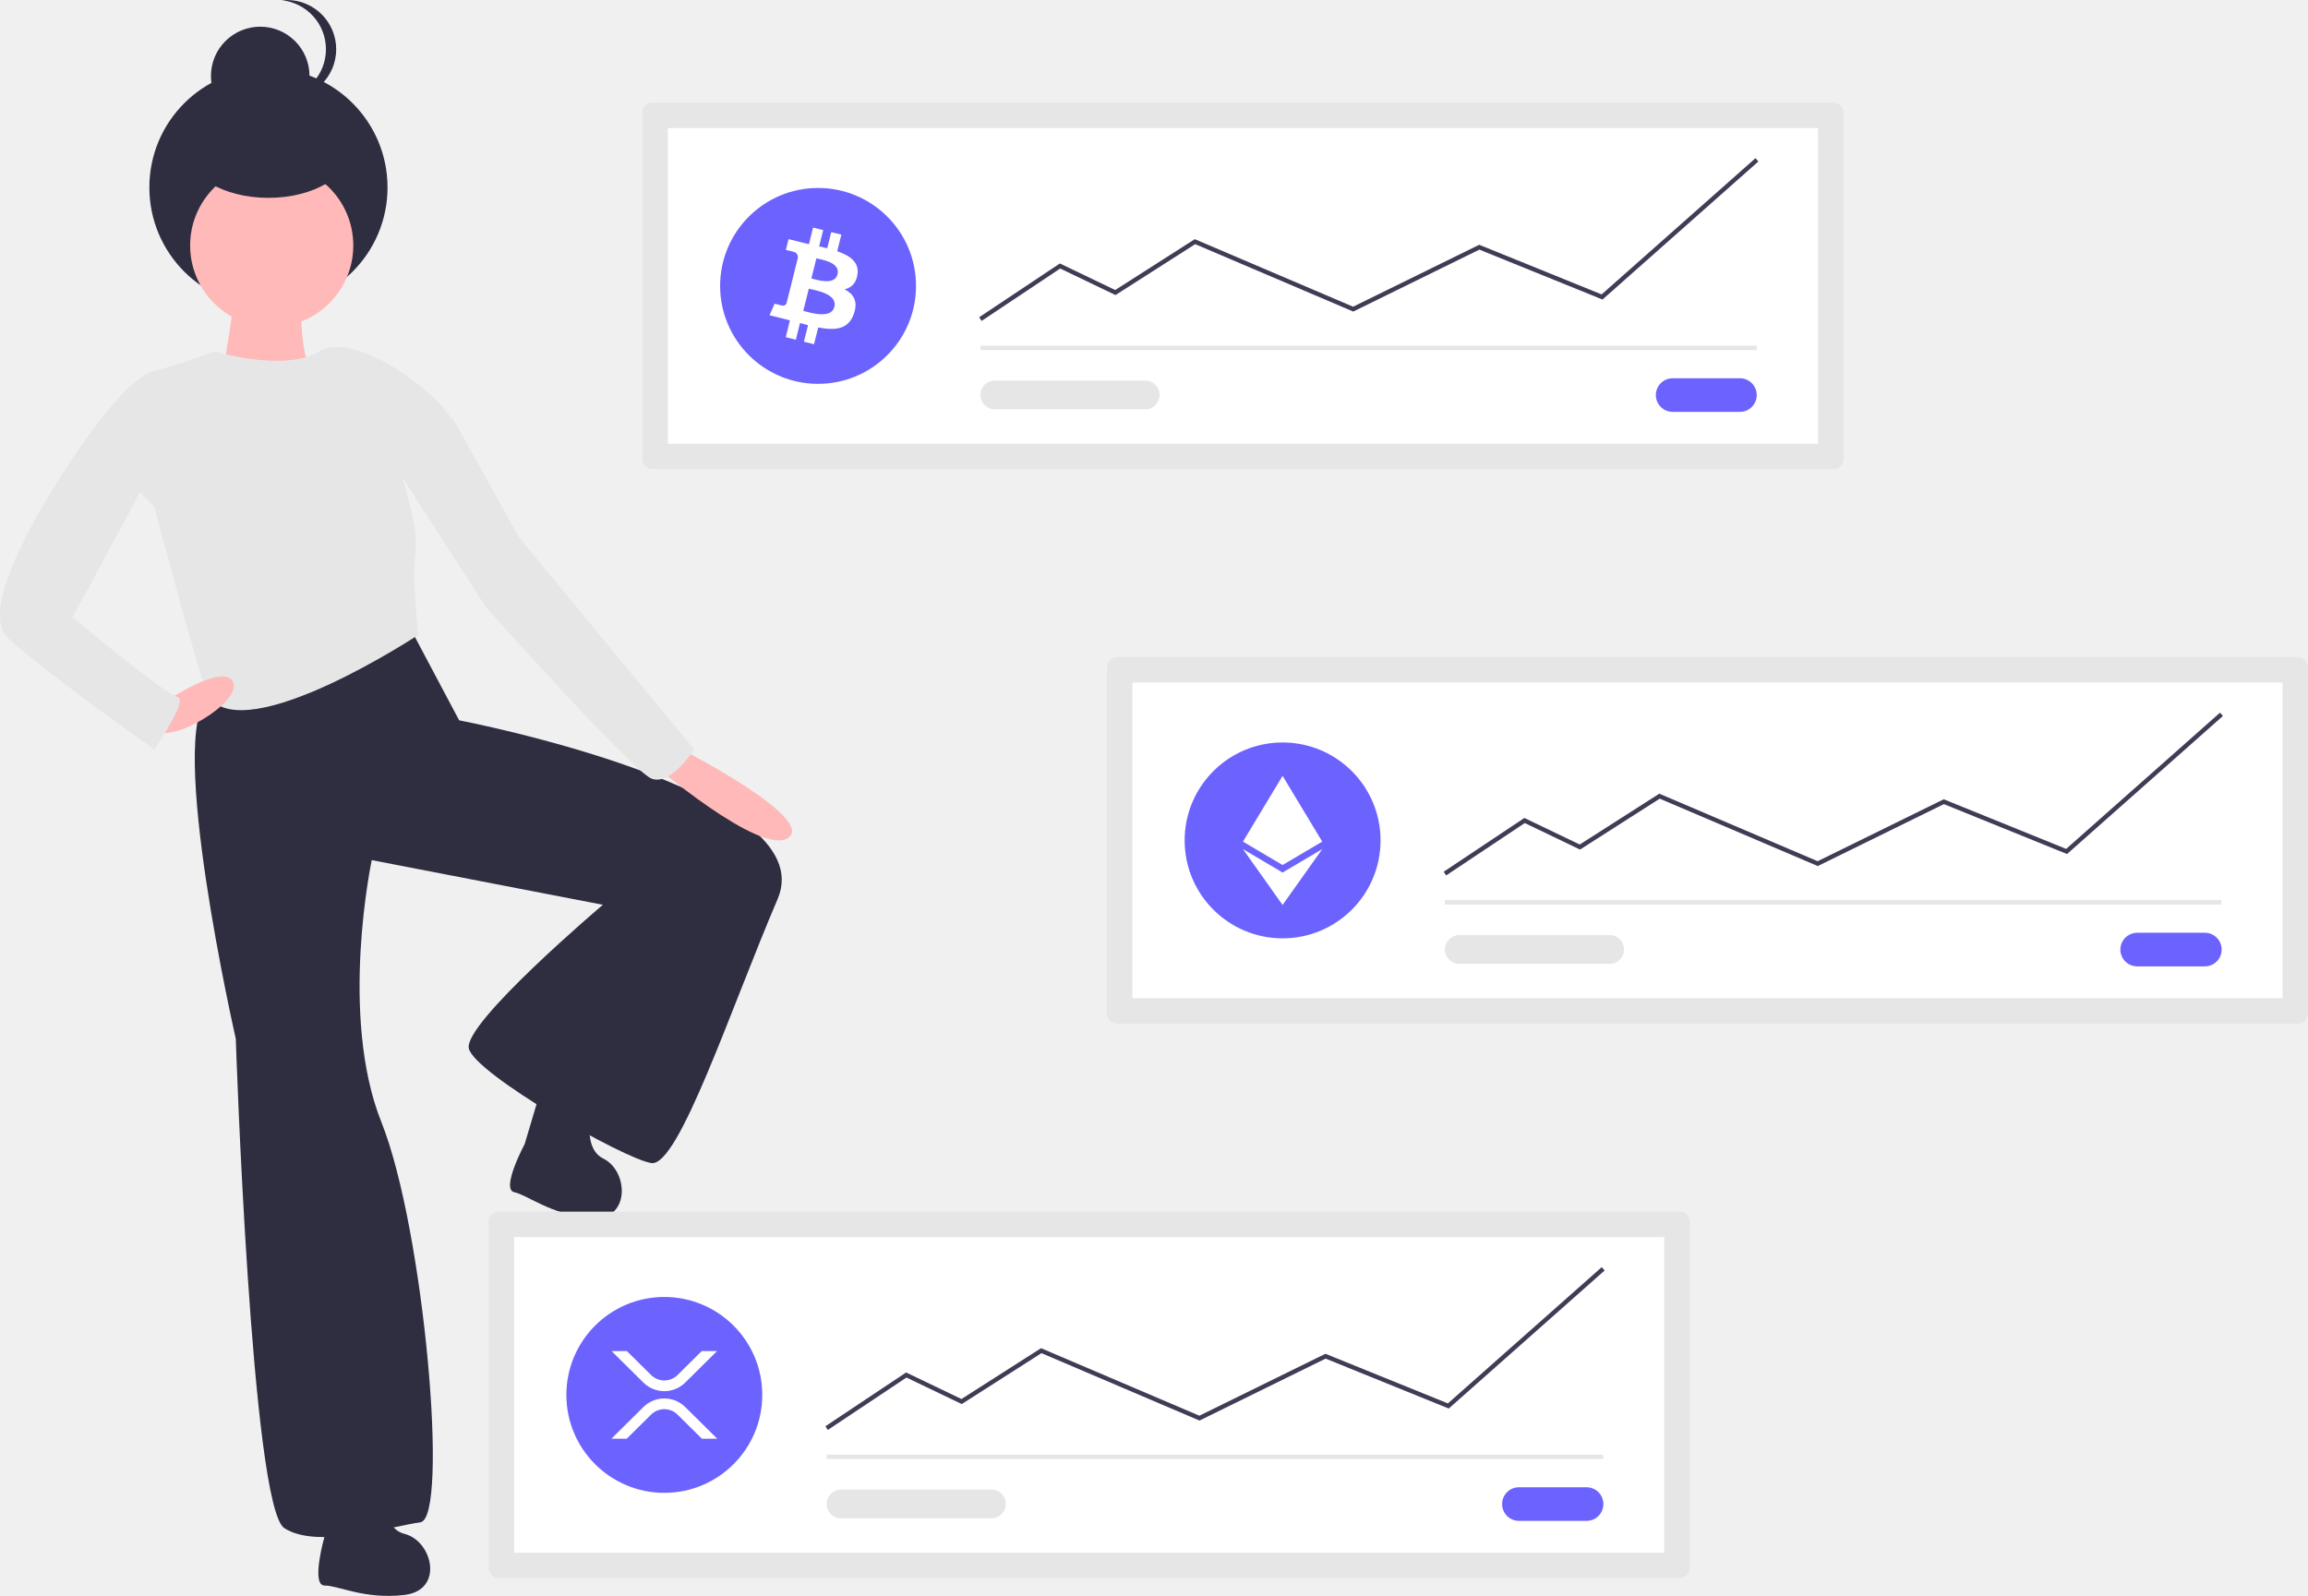
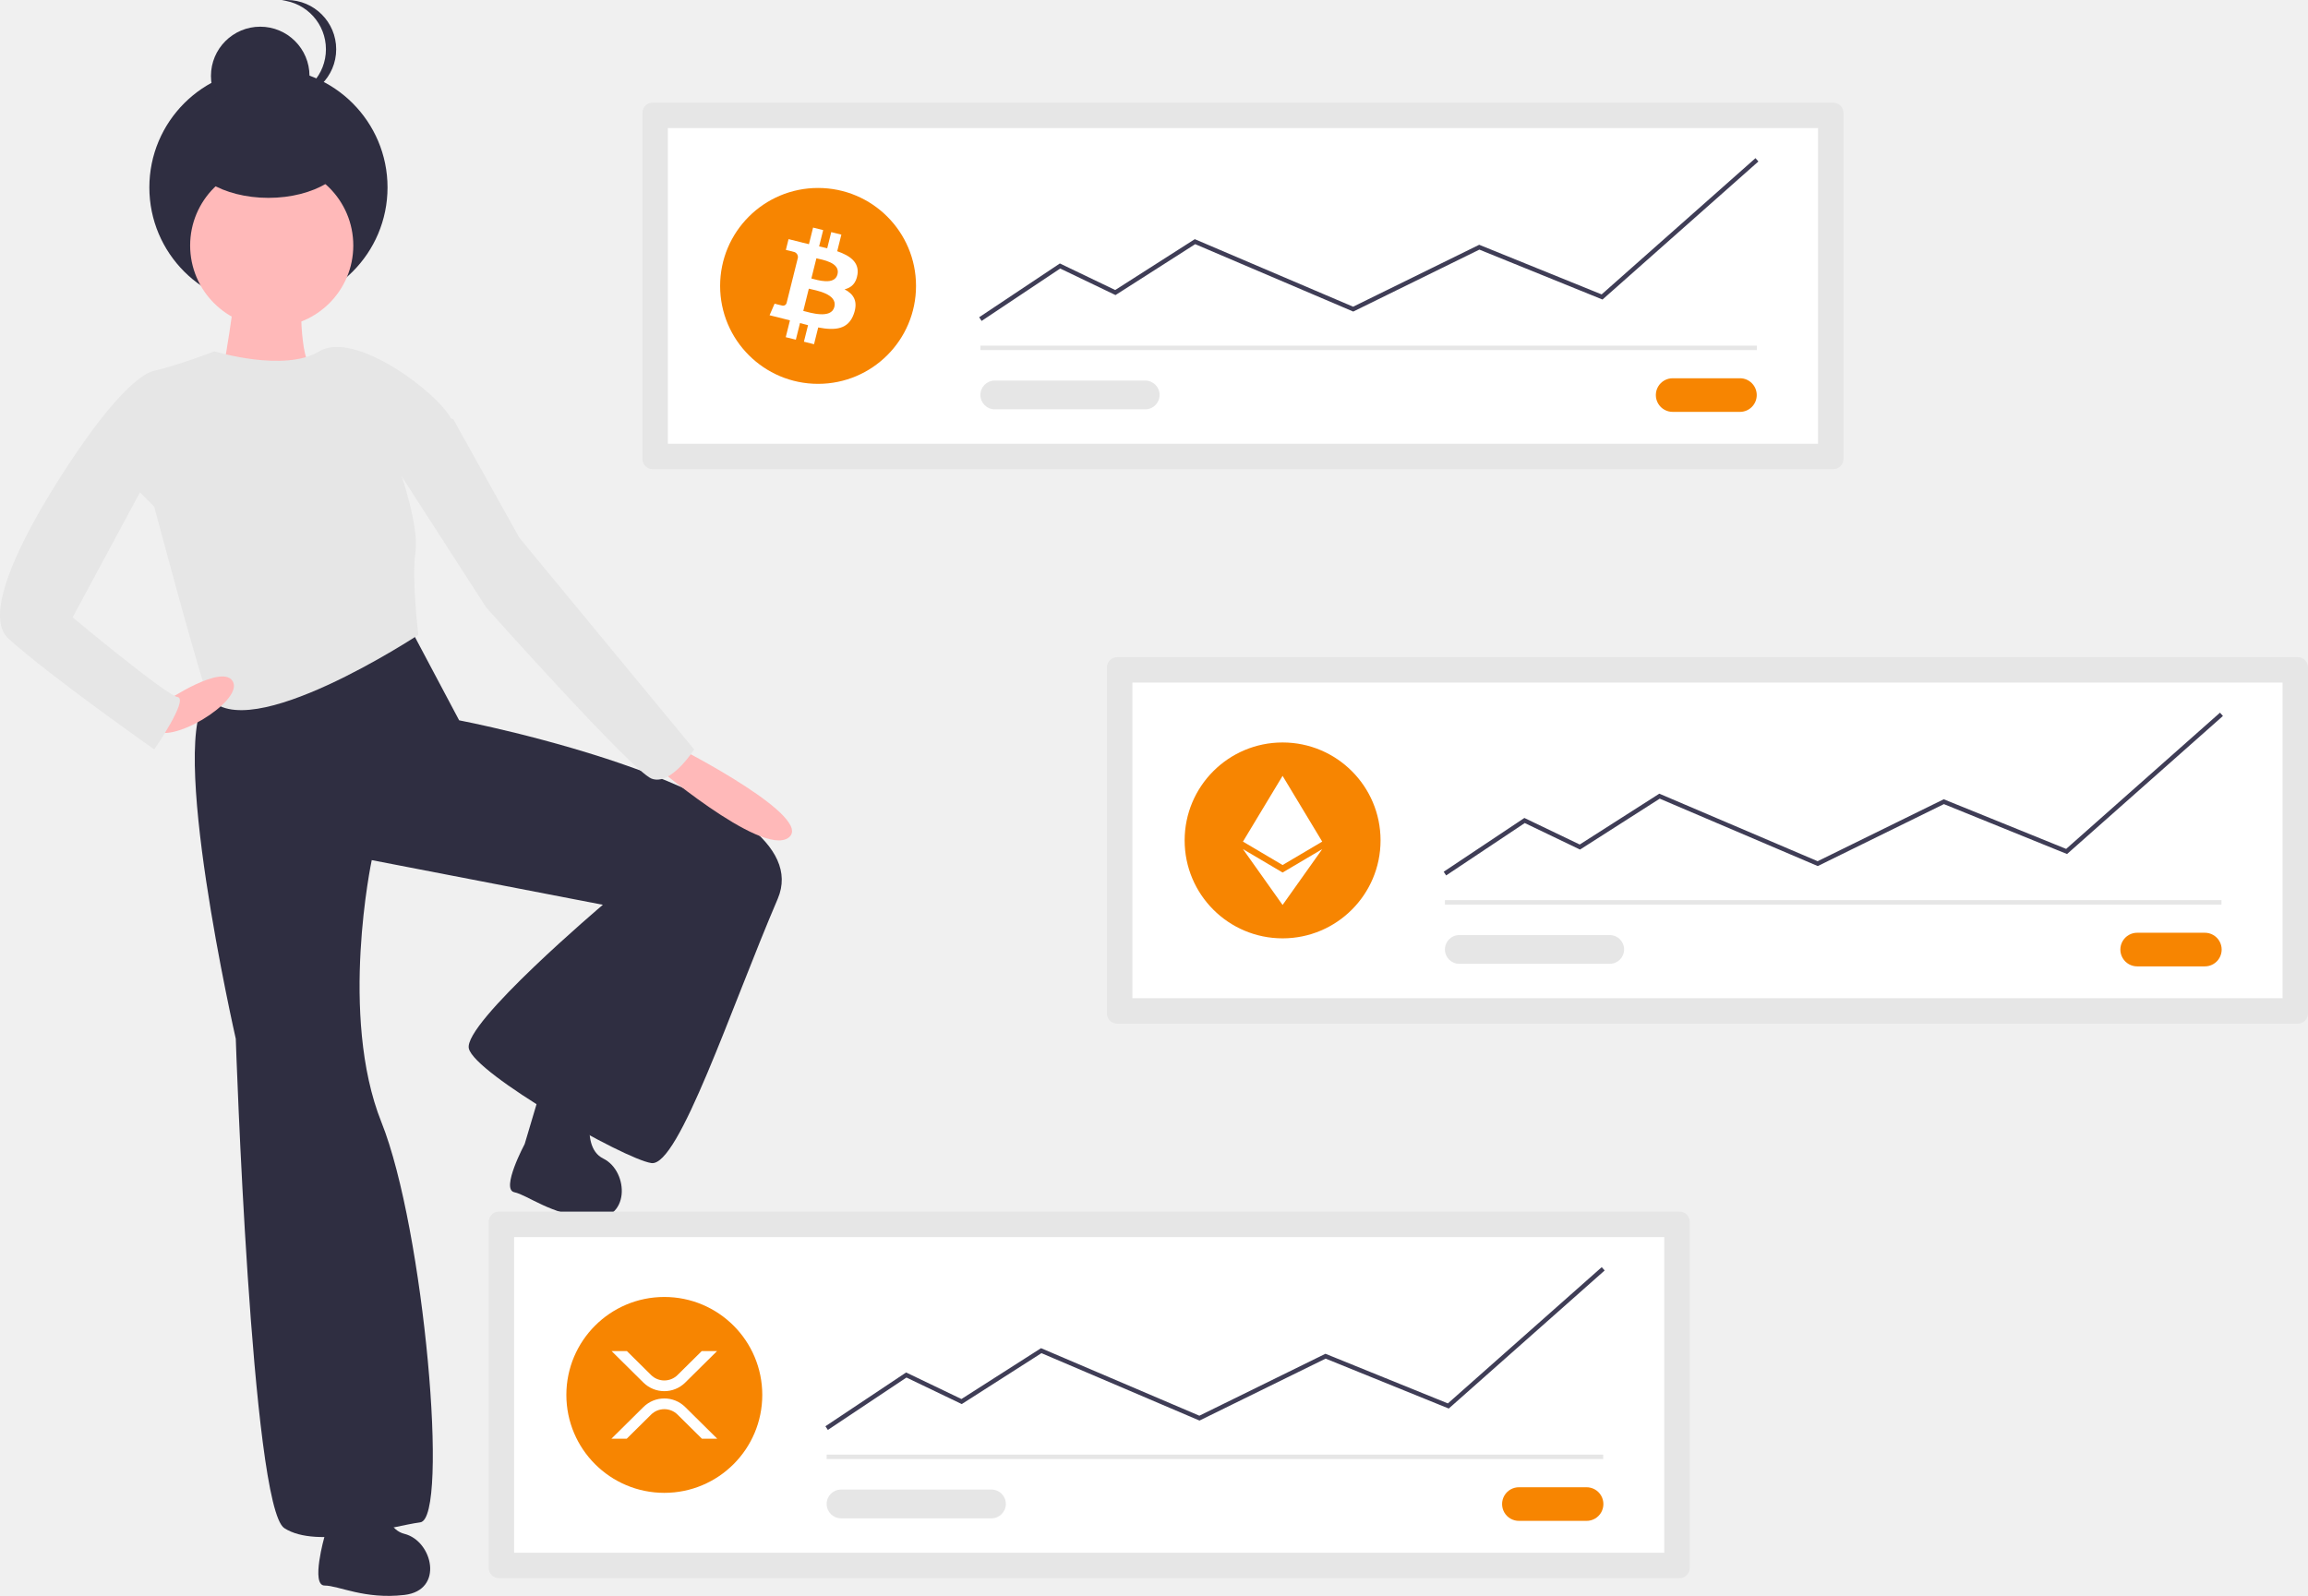
<svg xmlns="http://www.w3.org/2000/svg" id="ae8e3b67-68ad-47ca-99a9-8e5b053c0a6f" data-name="Layer 1" width="974.755" height="674.095" viewBox="0 0 974.755 674.095">
  <path d="M200.719,407.361c-18.046,14.765,11.484,144.368,11.484,144.368s6.562,197.686,20.507,206.709,45.115-.82,57.419-2.461,1.641-123.861-16.405-168.976S269.622,476.264,269.622,476.264l97.612,18.866s-59.06,50.037-56.599,60.7,65.622,46.755,77.106,48.396,33.631-65.622,53.318-111.557-134.525-75.465-134.525-75.465l-21.327-40.193S218.765,392.596,200.719,407.361Z" transform="translate(-112.6223 -112.9526)" fill="#2f2e41" />
  <path d="M249.71,761.841s-5.952,20.833,0,20.833,16.865,5.952,33.73,3.968,11.905-22.817,0-25.794-8.929-26.786-8.929-26.786c-3.968-7.936-22.817,1.984-22.817,1.984Z" transform="translate(-112.6223 -112.9526)" fill="#2f2e41" />
  <path d="M334.216,596.174s-10.212,19.109-4.393,20.365,15.23,9.375,32.135,10.992,16.449-19.794,5.439-25.214-3.079-28.066-3.079-28.066c-2.205-8.595-22.723-2.872-22.723-2.872Z" transform="translate(-112.6223 -112.9526)" fill="#2f2e41" />
  <path d="M211.793,229.772c1.641,3.281-5.742,44.295-5.742,44.295l6.562,11.484s37.733-14.765,31.991-17.226-4.922-32.811-4.922-32.811S210.152,226.491,211.793,229.772Z" transform="translate(-112.6223 -112.9526)" fill="#ffb9b9" />
  <circle cx="113.373" cy="79.168" r="50.294" fill="#2f2e41" />
  <circle cx="109.904" cy="32.084" r="20.811" fill="#2f2e41" />
  <path d="M231.631,154.463a21.044,21.044,0,0,0,2.168.113,20.811,20.811,0,1,0,0-41.623,21.044,21.044,0,0,0-2.168.113,20.812,20.812,0,0,1,0,41.398Z" transform="translate(-112.6223 -112.9526)" fill="#2f2e41" />
  <circle cx="114.756" cy="103.695" r="34.451" fill="#ffb9b9" />
  <path d="M177.751,269.555c-10.664,2.461-28.71,28.71-28.71,28.71L177.751,326.974s20.507,77.106,22.968,80.387c16.122,21.496,88.589-26.249,88.589-26.249s-2.871-23.378-1.23-34.862c1.578-11.045-6.152-33.221-6.152-33.221s27.069-11.484,21.327-22.968-41.014-37.733-55.779-28.71-44.295,0-44.295,0S188.415,267.094,177.751,269.555Z" transform="translate(-112.6223 -112.9526)" fill="#e6e6e6" />
  <path d="M387.331,434.84s46.755,40.193,58.239,31.991-44.295-36.912-44.295-36.912Z" transform="translate(-112.6223 -112.9526)" fill="#ffb9b9" />
  <path d="M177.341,420.895c6.562,7.382,37.733-11.484,33.736-19.862s-28.815,8.378-28.815,8.378S170.779,413.513,177.341,420.895Z" transform="translate(-112.6223 -112.9526)" fill="#ffb9b9" />
  <path d="M177.751,309.748l-34.451,63.981s39.373,32.811,44.295,33.631-9.843,22.147-9.843,22.147-44.295-31.17-61.52-46.756,32.811-84.488,32.811-84.488l14.765-9.023Z" transform="translate(-112.6223 -112.9526)" fill="#e6e6e6" />
  <path d="M277.825,307.288,318.018,369.628s61.52,68.903,69.723,72.184,18.046-12.304,18.046-12.304l-73.824-89.41-27.889-50.037-10.664-4.101Z" transform="translate(-112.6223 -112.9526)" fill="#e6e6e6" />
  <ellipse cx="113.373" cy="62.762" rx="34.686" ry="20.811" fill="#2f2e41" />
  <path d="M323.299,624.742a4.293,4.293,0,0,0-4.288,4.288V775.274a4.293,4.293,0,0,0,4.288,4.288h498.669a4.293,4.293,0,0,0,4.288-4.288V629.03a4.293,4.293,0,0,0-4.288-4.288Z" transform="translate(-112.6223 -112.9526)" fill="#e6e6e6" />
  <path d="M329.757,768.817H815.51V635.487H329.757Z" transform="translate(-112.6223 -112.9526)" fill="#fff" />
-   <path d="M754.196,741.157a7.103,7.103,0,1,0,0,14.205H782.607a7.103,7.103,0,1,0,0-14.205H754.196Z" transform="translate(-112.6223 -112.9526)" fill="#6c63ff" />
+   <path d="M754.196,741.157a7.103,7.103,0,1,0,0,14.205H782.607a7.103,7.103,0,1,0,0-14.205H754.196Z" transform="translate(-112.6223 -112.9526)" fill="#f78501" />
  <rect x="349.122" y="614.428" width="327.965" height="1.869" fill="#e6e6e6" />
-   <circle cx="280.567" cy="589.2" r="41.369" fill="#6c63ff" />
+   <circle cx="280.567" cy="589.2" r="41.369" fill="#f78501" />
  <polygon points="349.64 603.993 348.604 602.438 382.684 579.717 406.054 590.935 439.669 569.459 506.537 597.983 559.787 571.825 611.495 592.788 676.468 535.241 677.707 536.64 611.867 594.956 559.86 573.871 506.591 600.038 439.843 571.565 406.184 593.071 382.835 581.864 349.64 603.993" fill="#3f3d56" />
  <path d="M467.818,742.134a6.073,6.073,0,1,0,0,12.147h63.537a6.073,6.073,0,0,0,0-12.147Z" transform="translate(-112.6223 -112.9526)" fill="#e6e6e6" />
  <path d="M408.989,683.645h6.464l-13.45,13.311a12.558,12.558,0,0,1-17.631,0l-13.449-13.311h6.464l10.217,10.112a7.954,7.954,0,0,0,11.167,0ZM377.305,720.659h-6.464l13.533-13.393a12.558,12.558,0,0,1,17.631,0l13.533,13.393h-6.464l-10.302-10.194a7.954,7.954,0,0,0-11.167,0Z" transform="translate(-112.6223 -112.9526)" fill="#fff" />
  <path d="M388.234,156.307a4.293,4.293,0,0,0-4.288,4.288V306.839a4.293,4.293,0,0,0,4.288,4.288H886.903a4.293,4.293,0,0,0,4.288-4.288V160.595a4.293,4.293,0,0,0-4.288-4.288Z" transform="translate(-112.6223 -112.9526)" fill="#e6e6e6" />
  <path d="M394.692,300.382H880.446V167.052H394.692Z" transform="translate(-112.6223 -112.9526)" fill="#fff" />
-   <path d="M819.132,272.722a7.103,7.103,0,1,0,0,14.205h28.411a7.103,7.103,0,0,0,0-14.205H819.132Z" transform="translate(-112.6223 -112.9526)" fill="#6c63ff" />
+   <path d="M819.132,272.722a7.103,7.103,0,1,0,0,14.205h28.411a7.103,7.103,0,0,0,0-14.205H819.132Z" transform="translate(-112.6223 -112.9526)" fill="#f78501" />
  <rect x="414.057" y="145.993" width="327.965" height="1.869" fill="#e6e6e6" />
-   <circle cx="345.502" cy="120.764" r="41.369" fill="#6c63ff" />
+   <circle cx="345.502" cy="120.764" r="41.369" fill="#f78501" />
  <polygon points="414.575 135.557 413.539 134.002 447.619 111.282 470.989 122.5 504.604 101.024 505.058 101.217 571.472 129.548 624.722 103.39 676.43 124.353 741.403 66.805 742.642 68.204 676.802 126.52 624.795 105.436 571.527 131.603 504.779 103.13 471.119 124.635 447.77 113.427 414.575 135.557" fill="#3f3d56" />
  <path d="M532.753,273.699a6.073,6.073,0,0,0,0,12.147h63.537a6.073,6.073,0,1,0,0-12.147Z" transform="translate(-112.6223 -112.9526)" fill="#e6e6e6" />
  <path d="M474.769,228.888c.773-5.177-3.168-7.96-8.558-9.816l1.748-7.013-4.27-1.064-1.702,6.828c-1.121-.28-2.274-.543-3.419-.805l1.714-6.873-4.266-1.064-1.75,7.01c-.929-.212-1.841-.421-2.726-.641l.005-.022-5.887-1.47-1.136,4.559s3.167.726,3.1.771a2.27,2.27,0,0,1,1.989,2.483l-1.991,7.989a3.538,3.538,0,0,1,.444.142l-.45-.112-2.793,11.191a1.554,1.554,0,0,1-1.956,1.014c.043.062-3.103-.774-3.103-.774l-2.119,4.888,5.556,1.385c1.033.259,2.046.53,3.042.785l-1.767,7.094,4.264,1.064,1.751-7.018c1.164.316,2.294.608,3.401.883l-1.743,6.985,4.269,1.064,1.767-7.08c7.279,1.377,12.754.822,15.055-5.76,1.857-5.301-.091-8.359-3.921-10.354,2.789-.646,4.89-2.48,5.45-6.27Zm-9.754,13.677c-1.32,5.301-10.244,2.436-13.139,1.717l2.344-9.397c2.894.722,12.171,2.152,10.796,7.68Zm1.319-13.753c-1.204,4.822-8.632,2.372-11.043,1.771l2.125-8.523C459.827,222.661,467.589,223.782,466.334,228.812Z" transform="translate(-112.6223 -112.9526)" fill="#fff" />
  <path d="M584.421,390.524a4.293,4.293,0,0,0-4.288,4.288V541.057a4.293,4.293,0,0,0,4.288,4.288h498.669a4.293,4.293,0,0,0,4.288-4.288V394.812a4.293,4.293,0,0,0-4.288-4.288Z" transform="translate(-112.6223 -112.9526)" fill="#e6e6e6" />
  <path d="M590.878,534.6h485.754V401.27H590.878Z" transform="translate(-112.6223 -112.9526)" fill="#fff" />
-   <path d="M1015.318,506.94a7.103,7.103,0,1,0,0,14.205h28.411a7.103,7.103,0,1,0,0-14.205h-28.411Z" transform="translate(-112.6223 -112.9526)" fill="#6c63ff" />
+   <path d="M1015.318,506.94a7.103,7.103,0,1,0,0,14.205h28.411a7.103,7.103,0,1,0,0-14.205h-28.411Z" transform="translate(-112.6223 -112.9526)" fill="#f78501" />
  <rect x="610.244" y="380.21" width="327.965" height="1.869" fill="#e6e6e6" />
-   <circle cx="541.689" cy="354.982" r="41.369" fill="#6c63ff" />
+   <circle cx="541.689" cy="354.982" r="41.369" fill="#f78501" />
  <polygon points="610.762 369.775 609.725 368.22 643.805 345.5 667.176 356.718 700.79 335.242 701.245 335.435 767.658 363.766 820.909 337.608 872.617 358.57 937.59 301.023 938.829 302.423 872.989 360.738 820.982 339.654 767.713 365.821 700.966 337.348 667.305 358.853 643.957 347.646 610.762 369.775" fill="#3f3d56" />
  <path d="M728.939,507.917a6.073,6.073,0,0,0,0,12.147h63.537a6.073,6.073,0,1,0,0-12.147Z" transform="translate(-112.6223 -112.9526)" fill="#e6e6e6" />
  <polygon points="541.684 382.247 558.431 358.662 541.684 368.55 541.684 368.55 524.947 358.662 541.683 382.247 541.683 382.247 541.684 382.247 541.684 382.247 541.684 382.247" fill="#fff" />
  <polygon points="541.683 365.381 541.683 365.381 541.684 365.381 541.684 365.381 558.421 355.488 541.684 327.717 541.684 327.717 541.684 327.717 541.683 327.717 541.683 327.717 524.947 355.488 541.683 365.381" fill="#fff" />
</svg>
